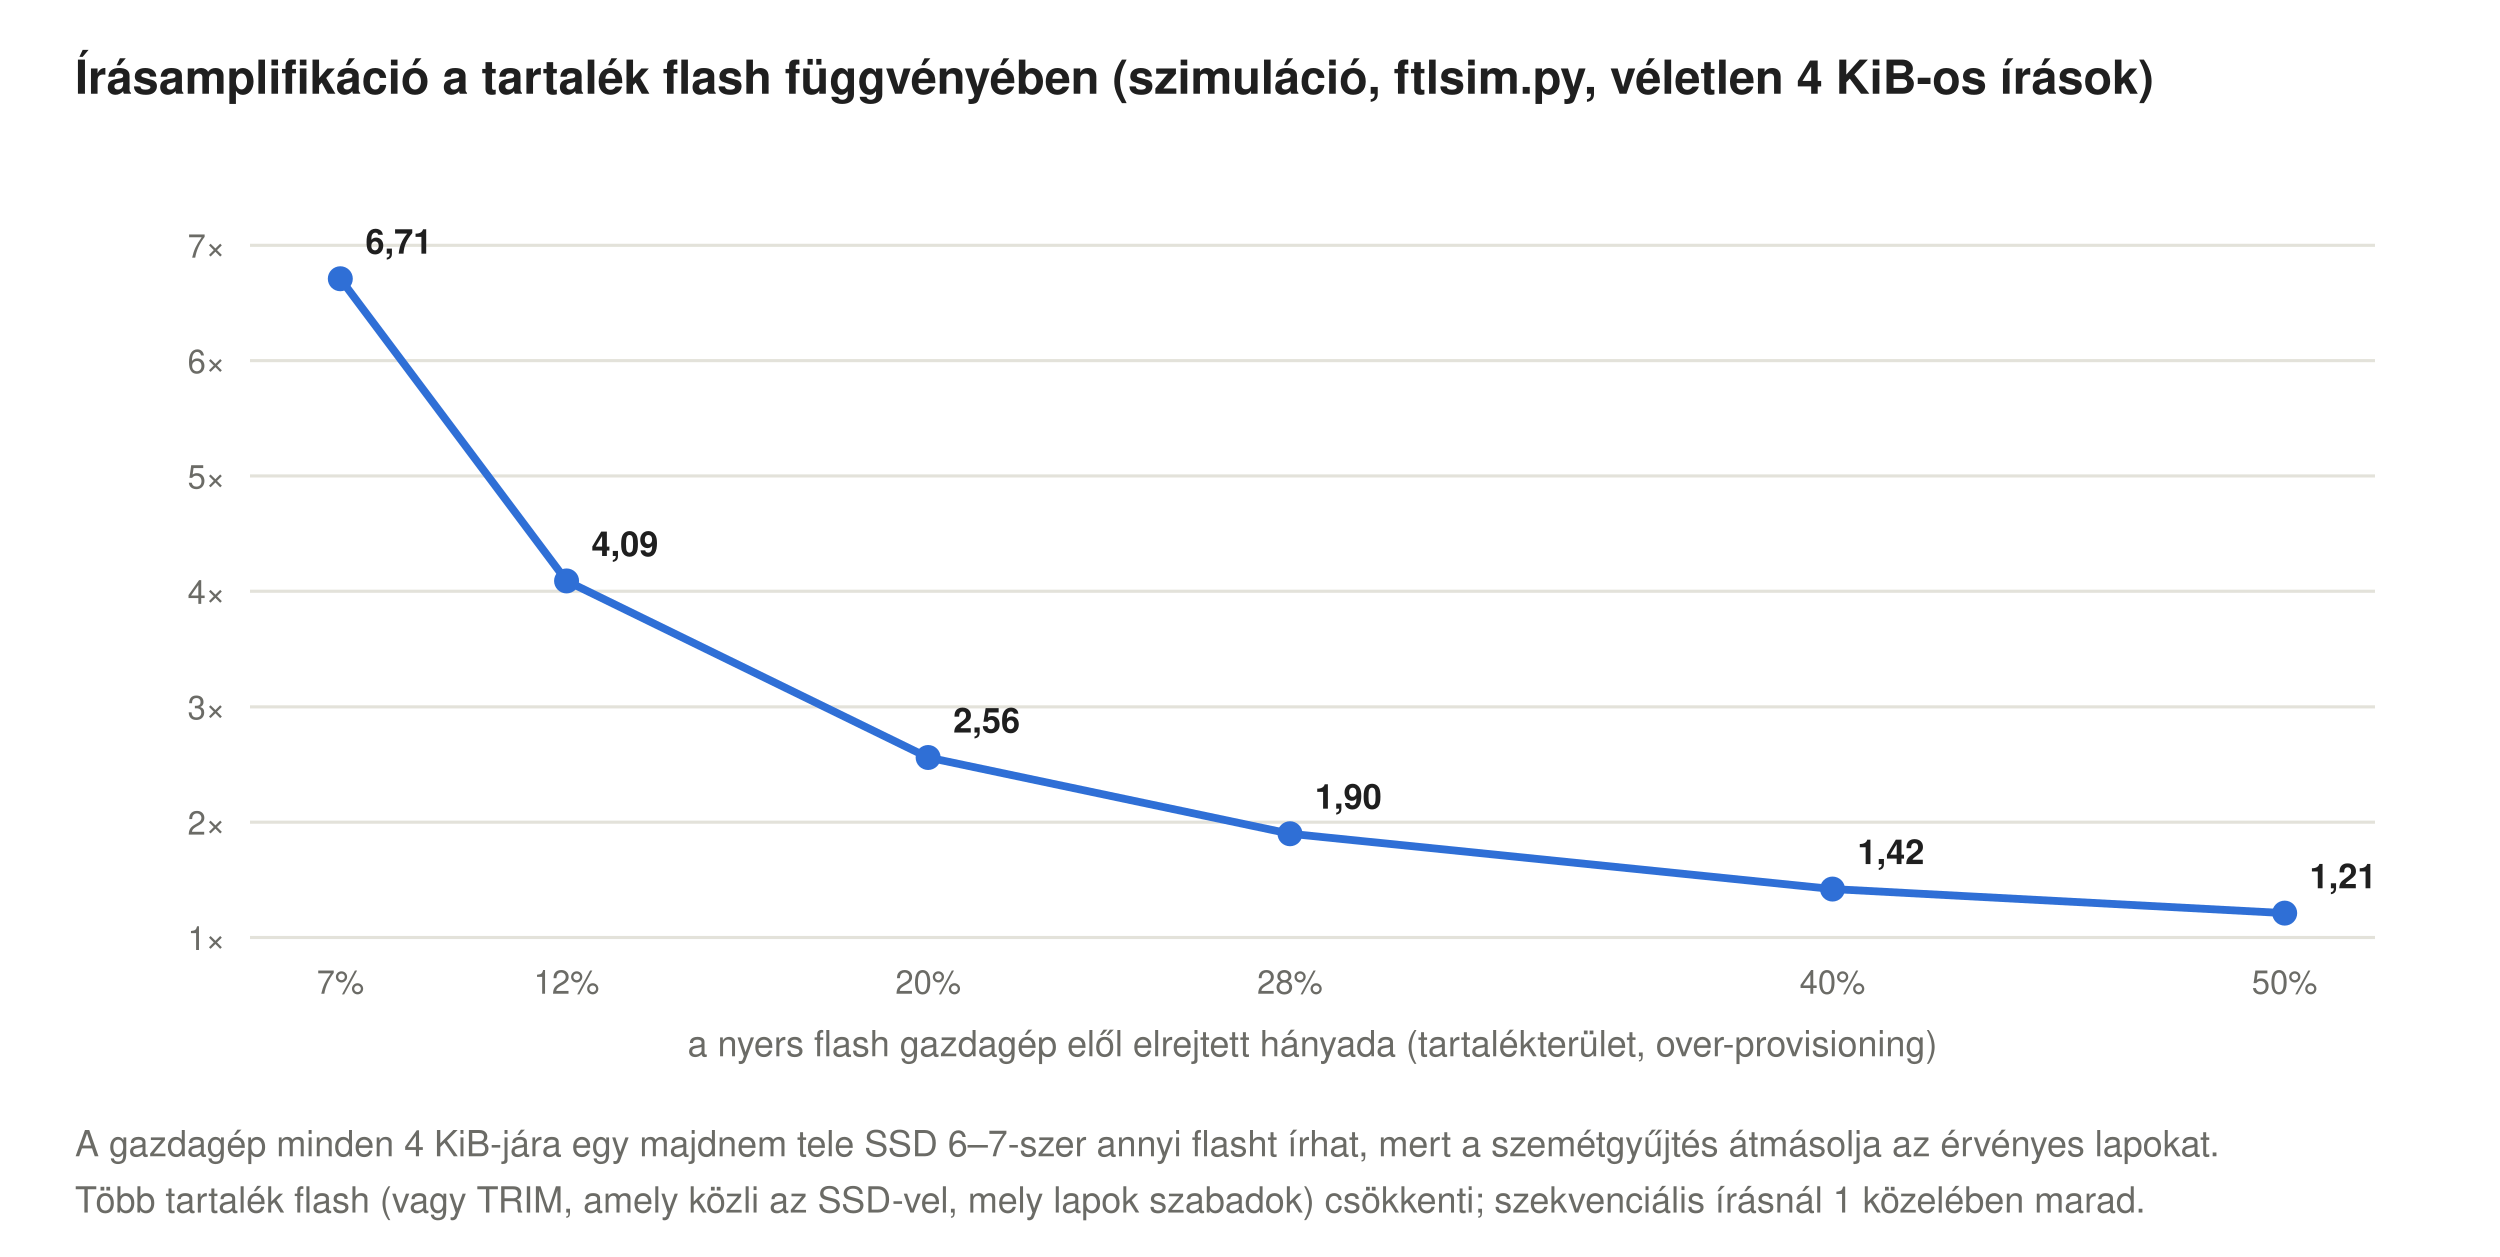
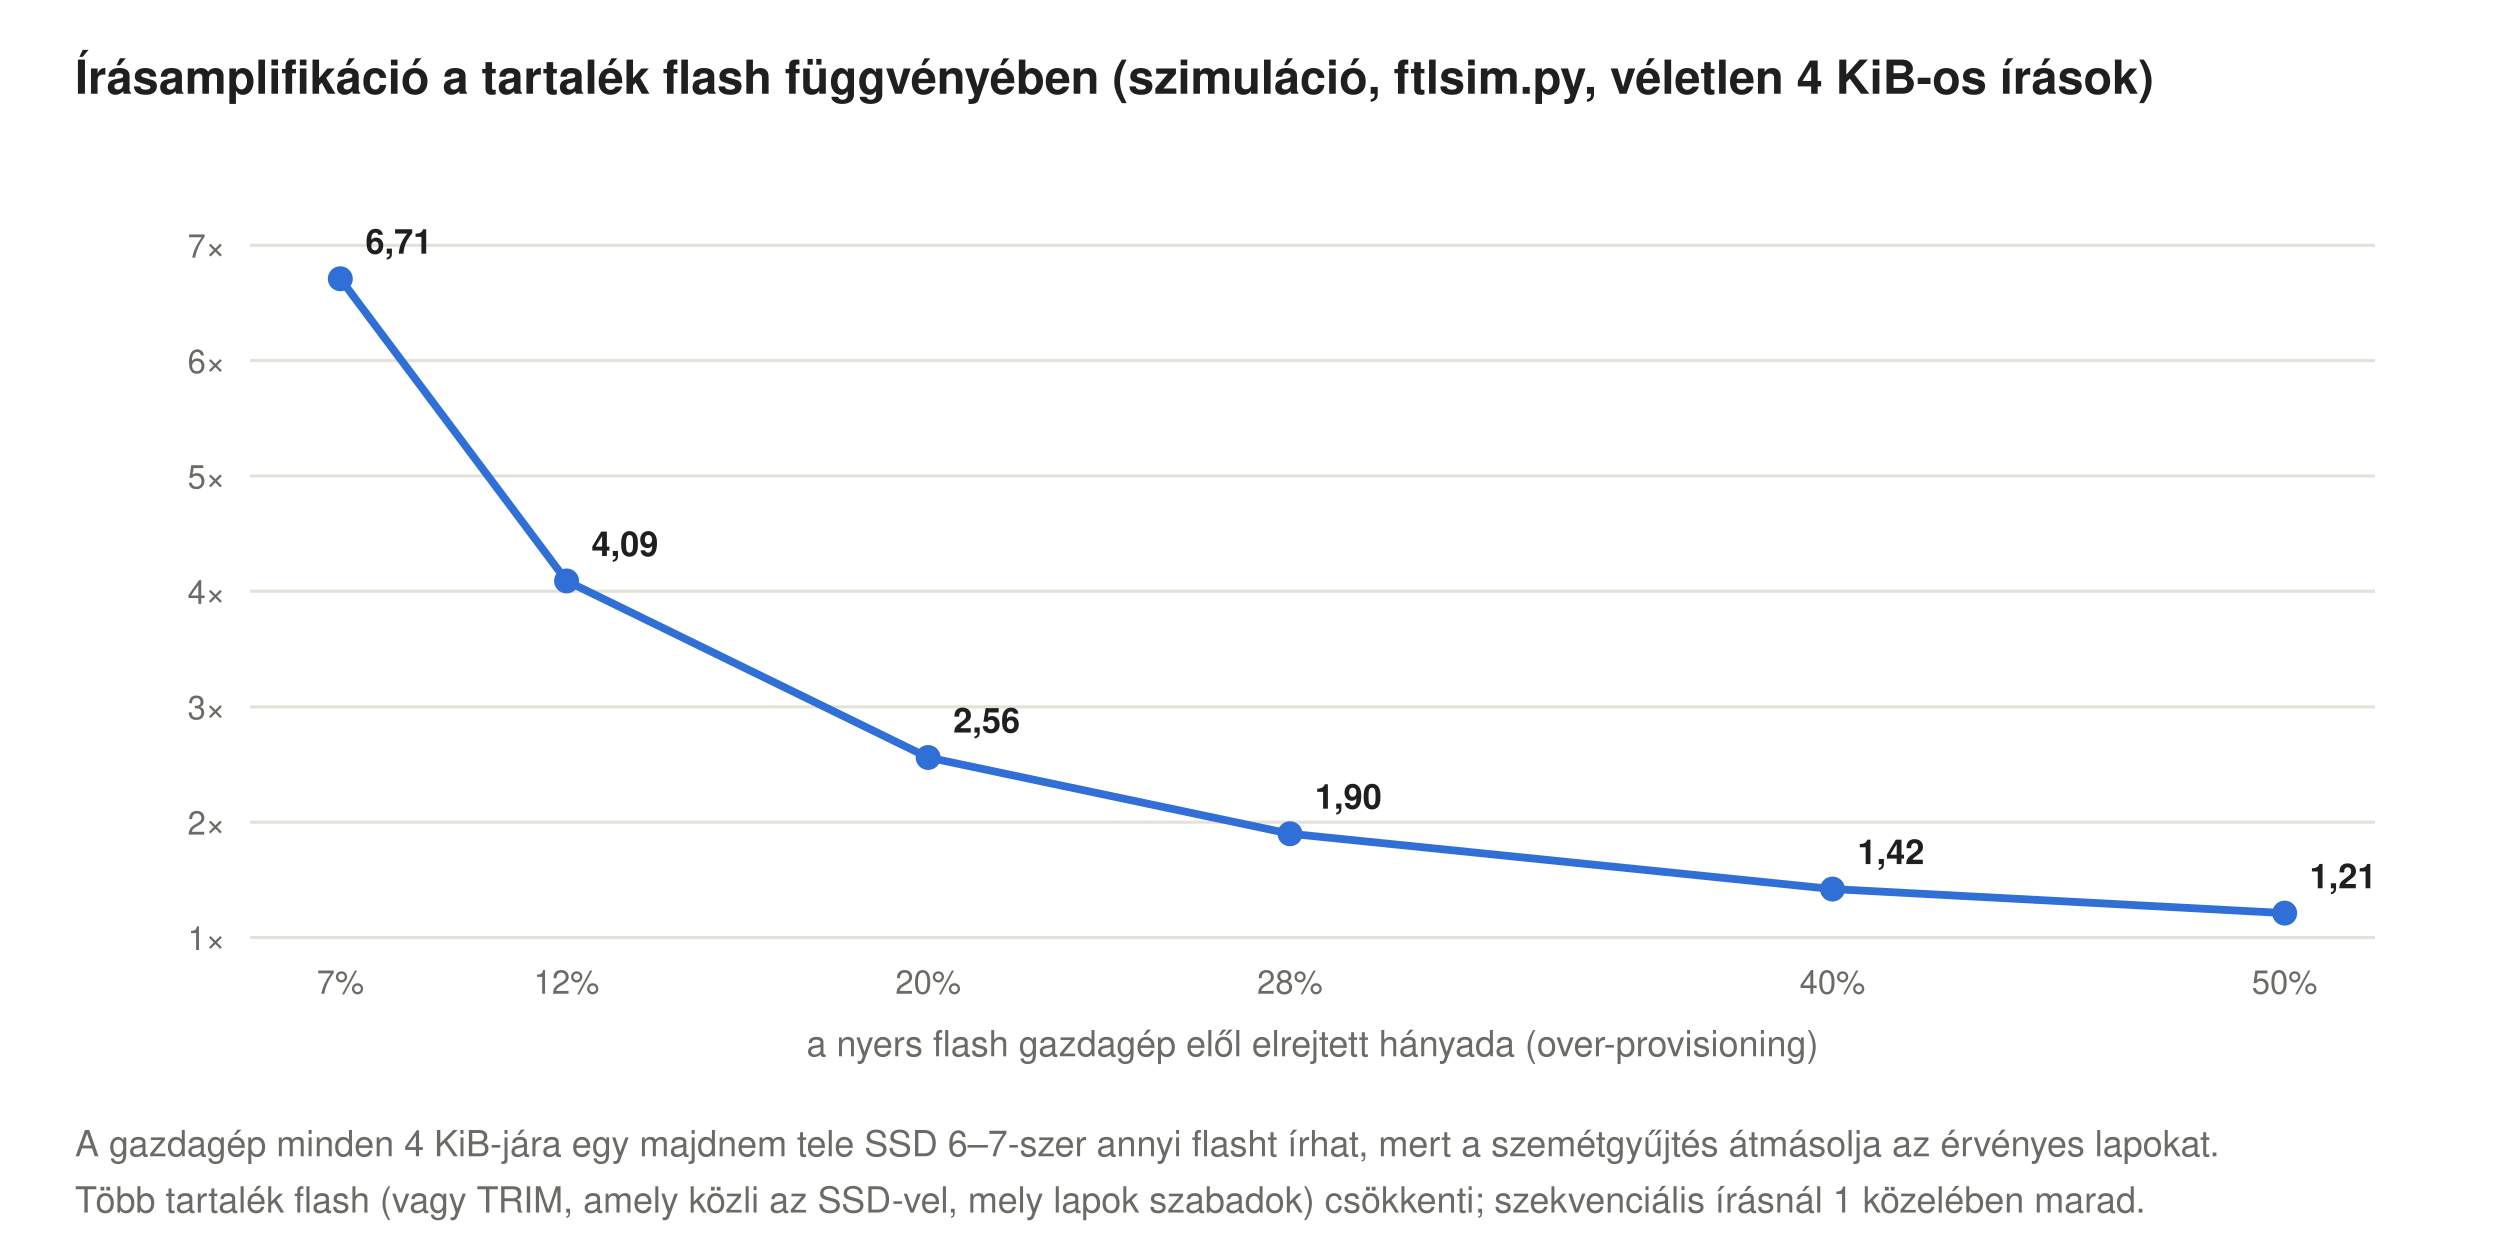
<svg xmlns="http://www.w3.org/2000/svg" viewBox="0 0 800 402" width="800" height="402" role="img" aria-label="Írásamplifikáció a tartalék flash függvényében (szimuláció, ftlsim.py, véletlen 4 KiB-os írások)">
  <style>
  .ink{fill:#1f1f1f}.quiet{fill:#6b6b66}.edge{stroke:#b5b4a8}.edgef{fill:#b5b4a8}
  .grid{stroke:#e3e2da}.acc{stroke:#2f6fd6}.accf{fill:#2f6fd6;fill-opacity:.12}.acct{fill:#2f6fd6}
  .c2{fill:#d9822b}.c2s{stroke:#d9822b}.c2f{fill:#d9822b;fill-opacity:.14}.tint{fill:#f4f3ee}
  .bad{fill:#c8372d}.bads{stroke:#c8372d}.badf{fill:#c8372d;fill-opacity:.14}
  text{font-family:-apple-system,BlinkMacSystemFont,'Segoe UI',Helvetica,Arial,sans-serif}
  @media (prefers-color-scheme: dark){
    .ink{fill:#e8e8e3}.quiet{fill:#a3a39c}.edge{stroke:#6f6e66}.edgef{fill:#6f6e66}
    .grid{stroke:#3a3a35}.acc{stroke:#5b93ef}.accf{fill:#5b93ef;fill-opacity:.18}.acct{fill:#7aa9f5}
    .c2{fill:#eb9a4b}.c2s{stroke:#eb9a4b}.c2f{fill:#eb9a4b;fill-opacity:.2}.tint{fill:#22221f}
    .bad{fill:#ff7b70}.bads{stroke:#ff7b70}.badf{fill:#ff7b70;fill-opacity:.2}
  }
</style>
  <text x="24" y="30" font-size="15" font-weight="600" class="ink" text-anchor="start">Írásamplifikáció a tartalék flash függvényében (szimuláció, ftlsim.py, véletlen 4 KiB-os írások)</text>
  <line x1="80" y1="300.0" x2="760" y2="300.0" class="grid" />
  <text x="72" y="304.0" font-size="10.5" font-weight="400" class="quiet" text-anchor="end">1×</text>
  <line x1="80" y1="263.1" x2="760" y2="263.1" class="grid" />
  <text x="72" y="267.077" font-size="10.5" font-weight="400" class="quiet" text-anchor="end">2×</text>
  <line x1="80" y1="226.2" x2="760" y2="226.2" class="grid" />
  <text x="72" y="230.154" font-size="10.5" font-weight="400" class="quiet" text-anchor="end">3×</text>
  <line x1="80" y1="189.2" x2="760" y2="189.2" class="grid" />
  <text x="72" y="193.231" font-size="10.5" font-weight="400" class="quiet" text-anchor="end">4×</text>
  <line x1="80" y1="152.3" x2="760" y2="152.3" class="grid" />
  <text x="72" y="156.308" font-size="10.5" font-weight="400" class="quiet" text-anchor="end">5×</text>
  <line x1="80" y1="115.4" x2="760" y2="115.4" class="grid" />
  <text x="72" y="119.385" font-size="10.5" font-weight="400" class="quiet" text-anchor="end">6×</text>
  <line x1="80" y1="78.5" x2="760" y2="78.5" class="grid" />
  <text x="72" y="82.462" font-size="10.5" font-weight="400" class="quiet" text-anchor="end">7×</text>
  <text x="108.936" y="318" font-size="10.5" font-weight="400" class="quiet" text-anchor="middle">7%</text>
  <text x="181.277" y="318" font-size="10.5" font-weight="400" class="quiet" text-anchor="middle">12%</text>
  <text x="297.021" y="318" font-size="10.5" font-weight="400" class="quiet" text-anchor="middle">20%</text>
  <text x="412.766" y="318" font-size="10.5" font-weight="400" class="quiet" text-anchor="middle">28%</text>
  <text x="586.383" y="318" font-size="10.5" font-weight="400" class="quiet" text-anchor="middle">40%</text>
  <text x="731.064" y="318" font-size="10.5" font-weight="400" class="quiet" text-anchor="middle">50%</text>
-   <text x="420.0" y="338" font-size="11.5" font-weight="400" class="quiet" text-anchor="middle">a nyers flash gazdagép elől elrejtett hányada (tartalékterület, over-provisioning)</text>
+   <text x="420.0" y="338" font-size="11.5" font-weight="400" class="quiet" text-anchor="middle">a nyers flash gazdagép elől elrejtett hányada (over-provisioning)</text>
  <polyline points="108.9,89.2 181.3,185.9 297.0,242.4 412.8,266.8 586.4,284.5 731.1,292.2" fill="none" class="acc" stroke-width="2.5" />
  <circle cx="108.9" cy="89.2" r="4" class="acct" />
  <text x="116.936" y="81.169" font-size="11" font-weight="600" class="ink" text-anchor="start">6,71</text>
  <circle cx="181.3" cy="185.9" r="4" class="acct" />
  <text x="189.277" y="177.908" font-size="11" font-weight="600" class="ink" text-anchor="start">4,09</text>
  <circle cx="297.0" cy="242.4" r="4" class="acct" />
  <text x="305.021" y="234.4" font-size="11" font-weight="600" class="ink" text-anchor="start">2,56</text>
  <circle cx="412.8" cy="266.8" r="4" class="acct" />
  <text x="420.766" y="258.769" font-size="11" font-weight="600" class="ink" text-anchor="start">1,90</text>
  <circle cx="586.4" cy="284.5" r="4" class="acct" />
  <text x="594.383" y="276.492" font-size="11" font-weight="600" class="ink" text-anchor="start">1,42</text>
  <circle cx="731.1" cy="292.2" r="4" class="acct" />
  <text x="739.064" y="284.246" font-size="11" font-weight="600" class="ink" text-anchor="start">1,21</text>
  <text x="24" y="370" font-size="11.5" font-weight="400" class="quiet" text-anchor="start">A gazdagép minden 4 KiB-jára egy majdnem tele SSD 6–7-szer annyi flasht írhat, mert a szemétgyűjtés átmásolja az érvényes lapokat.</text>
  <text x="24" y="388" font-size="11.5" font-weight="400" class="quiet" text-anchor="start">Több tartalék flash (vagy TRIM, amely közli az SSD-vel, mely lapok szabadok) csökkenti; szekvenciális írásnál 1 közelében marad.</text>
</svg>
